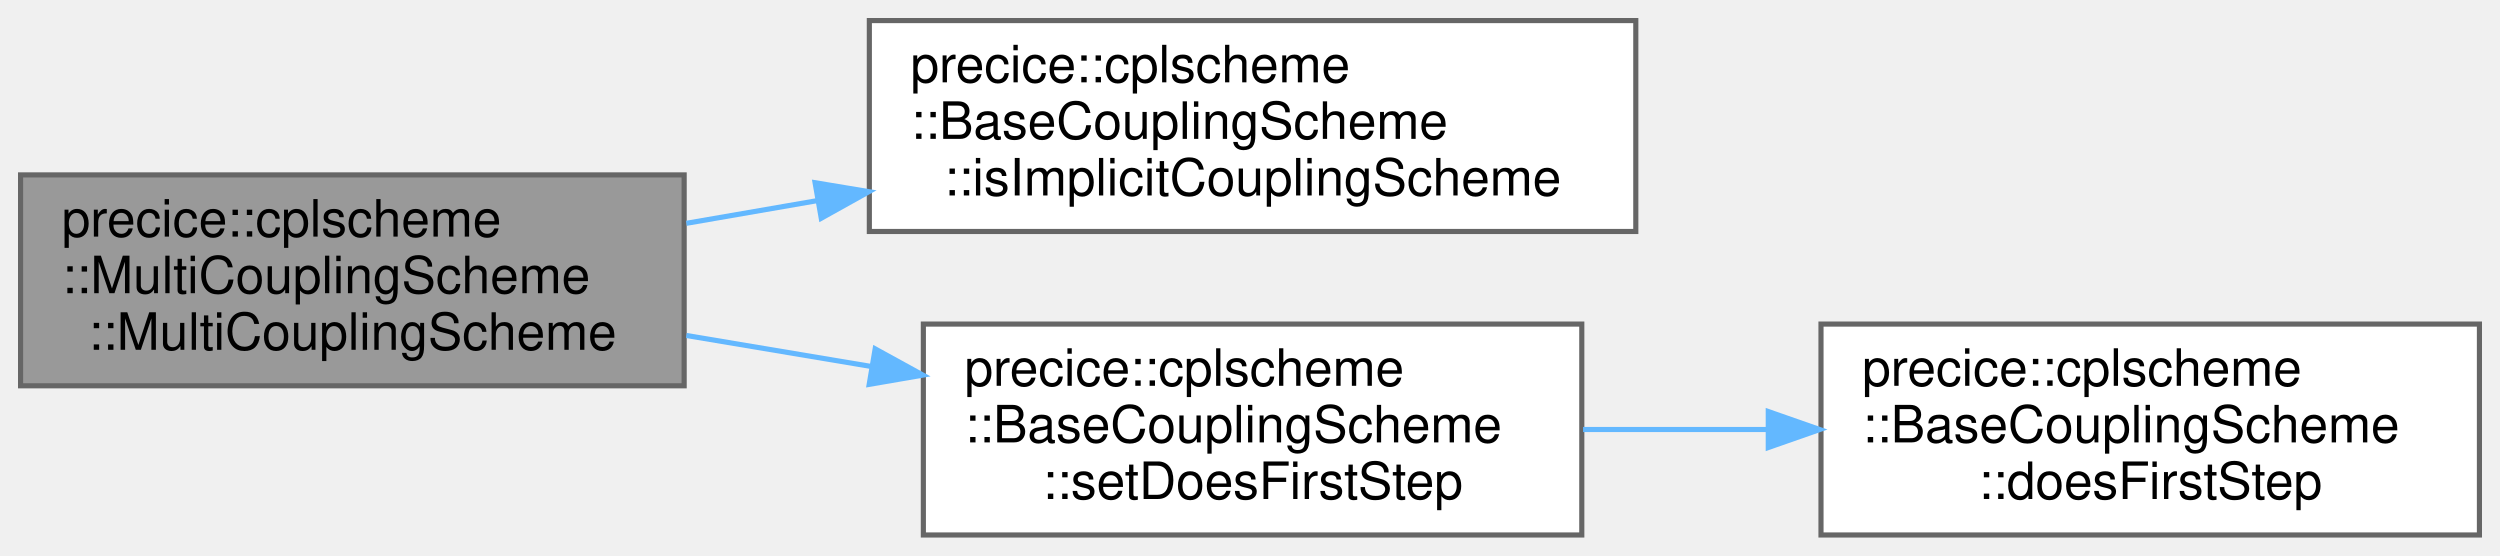
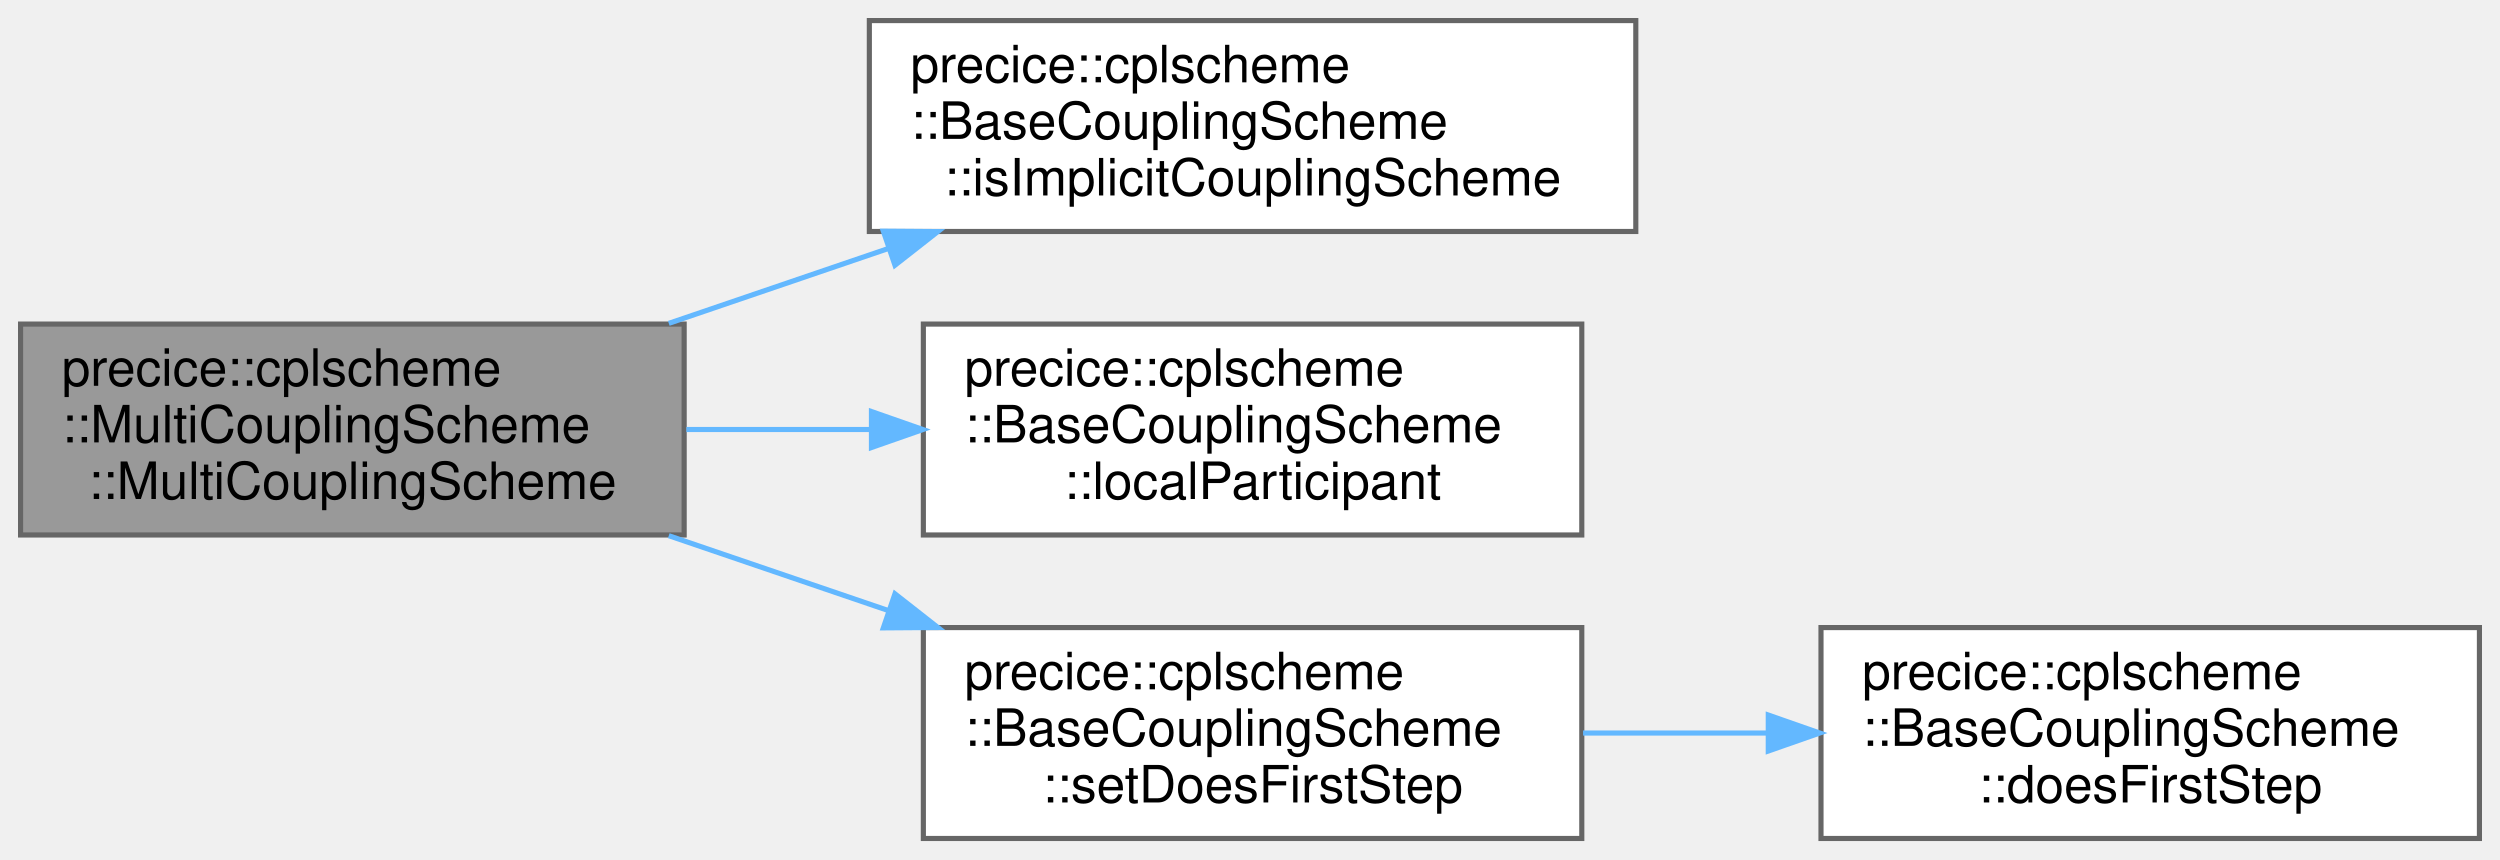
- <svg xmlns="http://www.w3.org/2000/svg" xmlns:xlink="http://www.w3.org/1999/xlink" width="486pt" height="108pt" viewBox="0.00 0.00 486.00 108.00">
-   <g id="graph0" class="graph" transform="scale(1 1) rotate(0) translate(4 104)">
+ <svg xmlns="http://www.w3.org/2000/svg" xmlns:xlink="http://www.w3.org/1999/xlink" width="486pt" height="167pt" viewBox="0.00 0.00 486.00 167.00">
+   <g id="graph0" class="graph" transform="scale(1 1) rotate(0) translate(4 163)">
    <g id="Node000001" class="node">
      <g id="a_Node000001">
        <a xlink:title="Constructor.">
-           <polygon fill="#999999" stroke="#666666" points="129,-70 0,-70 0,-29 129,-29 129,-70" />
-           <text text-anchor="start" x="8" y="-58" font-family="Helvetica,sans-Serif" font-size="10.00">precice::cplscheme</text>
-           <text text-anchor="start" x="8" y="-47" font-family="Helvetica,sans-Serif" font-size="10.00">::MultiCouplingScheme</text>
-           <text text-anchor="middle" x="64.5" y="-36" font-family="Helvetica,sans-Serif" font-size="10.00">::MultiCouplingScheme</text>
+           <polygon fill="#999999" stroke="#666666" points="129,-100 0,-100 0,-59 129,-59 129,-100" />
+           <text text-anchor="start" x="8" y="-88" font-family="Helvetica,sans-Serif" font-size="10.00">precice::cplscheme</text>
+           <text text-anchor="start" x="8" y="-77" font-family="Helvetica,sans-Serif" font-size="10.00">::MultiCouplingScheme</text>
+           <text text-anchor="middle" x="64.5" y="-66" font-family="Helvetica,sans-Serif" font-size="10.00">::MultiCouplingScheme</text>
        </a>
      </g>
    </g>
    <g id="Node000002" class="node">
      <g id="a_Node000002">
        <a xlink:href="classprecice_1_1cplscheme_1_1BaseCouplingScheme.html#a4dcb97e3ef79b1cca6af577f9cbbec19" target="_top" xlink:title="Function to determine whether coupling scheme is an implicit coupling scheme.">
-           <polygon fill="white" stroke="#666666" points="314,-100 165,-100 165,-59 314,-59 314,-100" />
-           <text text-anchor="start" x="173" y="-88" font-family="Helvetica,sans-Serif" font-size="10.00">precice::cplscheme</text>
-           <text text-anchor="start" x="173" y="-77" font-family="Helvetica,sans-Serif" font-size="10.00">::BaseCouplingScheme</text>
-           <text text-anchor="middle" x="239.5" y="-66" font-family="Helvetica,sans-Serif" font-size="10.00">::isImplicitCouplingScheme</text>
+           <polygon fill="white" stroke="#666666" points="314,-159 165,-159 165,-118 314,-118 314,-159" />
+           <text text-anchor="start" x="173" y="-147" font-family="Helvetica,sans-Serif" font-size="10.00">precice::cplscheme</text>
+           <text text-anchor="start" x="173" y="-136" font-family="Helvetica,sans-Serif" font-size="10.00">::BaseCouplingScheme</text>
+           <text text-anchor="middle" x="239.5" y="-125" font-family="Helvetica,sans-Serif" font-size="10.00">::isImplicitCouplingScheme</text>
        </a>
      </g>
    </g>
    <g id="edge1_Node000001_Node000002" class="edge">
      <g id="a_edge1_Node000001_Node000002">
        <a xlink:title=" ">
-           <path fill="none" stroke="#63b8ff" d="M129.43,-60.59C137.73,-62.03 146.33,-63.52 154.89,-65" />
-           <polygon fill="#63b8ff" stroke="#63b8ff" points="154.45,-68.48 164.91,-66.74 155.65,-61.58 154.45,-68.48" />
+           <path fill="none" stroke="#63b8ff" d="M126.01,-100.14C139.78,-104.83 154.53,-109.86 168.66,-114.68" />
+           <polygon fill="#63b8ff" stroke="#63b8ff" points="167.72,-118.06 178.32,-117.98 169.98,-111.44 167.72,-118.06" />
        </a>
      </g>
    </g>
    <g id="Node000003" class="node">
      <g id="a_Node000003">
+         <a xlink:href="classprecice_1_1cplscheme_1_1BaseCouplingScheme.html#addc7ba5d118bc95ea2ea6ea5f4c73a61" target="_top" xlink:title="Returns the name of the local participant.">
+           <polygon fill="white" stroke="#666666" points="303.5,-100 175.5,-100 175.5,-59 303.5,-59 303.5,-100" />
+           <text text-anchor="start" x="183.5" y="-88" font-family="Helvetica,sans-Serif" font-size="10.00">precice::cplscheme</text>
+           <text text-anchor="start" x="183.5" y="-77" font-family="Helvetica,sans-Serif" font-size="10.00">::BaseCouplingScheme</text>
+           <text text-anchor="middle" x="239.5" y="-66" font-family="Helvetica,sans-Serif" font-size="10.00">::localParticipant</text>
+         </a>
+       </g>
+     </g>
+     <g id="edge2_Node000001_Node000003" class="edge">
+       <g id="a_edge2_Node000001_Node000003">
+         <a xlink:title=" ">
+           <path fill="none" stroke="#63b8ff" d="M129.43,-79.5C141.04,-79.5 153.24,-79.5 165.1,-79.5" />
+           <polygon fill="#63b8ff" stroke="#63b8ff" points="165.41,-83 175.41,-79.5 165.41,-76 165.41,-83" />
+         </a>
+       </g>
+     </g>
+     <g id="Node000004" class="node">
+       <g id="a_Node000004">
        <a xlink:href="classprecice_1_1cplscheme_1_1BaseCouplingScheme.html#af421bdc53defc127b34ccc4d17cd1c71" target="_top" xlink:title="Setter for _doesFirstStep.">
          <polygon fill="white" stroke="#666666" points="303.5,-41 175.5,-41 175.5,0 303.5,0 303.5,-41" />
          <text text-anchor="start" x="183.5" y="-29" font-family="Helvetica,sans-Serif" font-size="10.00">precice::cplscheme</text>
          <text text-anchor="start" x="183.5" y="-18" font-family="Helvetica,sans-Serif" font-size="10.00">::BaseCouplingScheme</text>
          <text text-anchor="middle" x="239.5" y="-7" font-family="Helvetica,sans-Serif" font-size="10.00">::setDoesFirstStep</text>
        </a>
      </g>
    </g>
-     <g id="edge2_Node000001_Node000003" class="edge">
-       <g id="a_edge2_Node000001_Node000003">
+     <g id="edge3_Node000001_Node000004" class="edge">
+       <g id="a_edge3_Node000001_Node000004">
        <a xlink:title=" ">
-           <path fill="none" stroke="#63b8ff" d="M129.43,-38.78C141.16,-36.82 153.48,-34.75 165.46,-32.74" />
-           <polygon fill="#63b8ff" stroke="#63b8ff" points="166.13,-36.18 175.41,-31.08 164.97,-29.28 166.13,-36.18" />
+           <path fill="none" stroke="#63b8ff" d="M126.01,-58.86C139.78,-54.17 154.53,-49.14 168.66,-44.32" />
+           <polygon fill="#63b8ff" stroke="#63b8ff" points="169.98,-47.56 178.32,-41.02 167.72,-40.94 169.98,-47.56" />
        </a>
      </g>
    </g>
-     <g id="Node000004" class="node">
-       <g id="a_Node000004">
+     <g id="Node000005" class="node">
+       <g id="a_Node000005">
        <a xlink:href="classprecice_1_1cplscheme_1_1BaseCouplingScheme.html#af880c679675d59efcf00b0b9fd984f6e" target="_top" xlink:title="Getter for _doesFirstStep.">
          <polygon fill="white" stroke="#666666" points="478,-41 350,-41 350,0 478,0 478,-41" />
          <text text-anchor="start" x="358" y="-29" font-family="Helvetica,sans-Serif" font-size="10.00">precice::cplscheme</text>
          <text text-anchor="start" x="358" y="-18" font-family="Helvetica,sans-Serif" font-size="10.00">::BaseCouplingScheme</text>
          <text text-anchor="middle" x="414" y="-7" font-family="Helvetica,sans-Serif" font-size="10.00">::doesFirstStep</text>
        </a>
      </g>
    </g>
-     <g id="edge3_Node000003_Node000004" class="edge">
-       <g id="a_edge3_Node000003_Node000004">
+     <g id="edge4_Node000004_Node000005" class="edge">
+       <g id="a_edge4_Node000004_Node000005">
        <a xlink:title=" ">
          <path fill="none" stroke="#63b8ff" d="M303.75,-20.5C315.35,-20.5 327.56,-20.5 339.43,-20.5" />
          <polygon fill="#63b8ff" stroke="#63b8ff" points="339.75,-24 349.75,-20.5 339.75,-17 339.75,-24" />
        </a>
      </g>
    </g>
  </g>
</svg>
